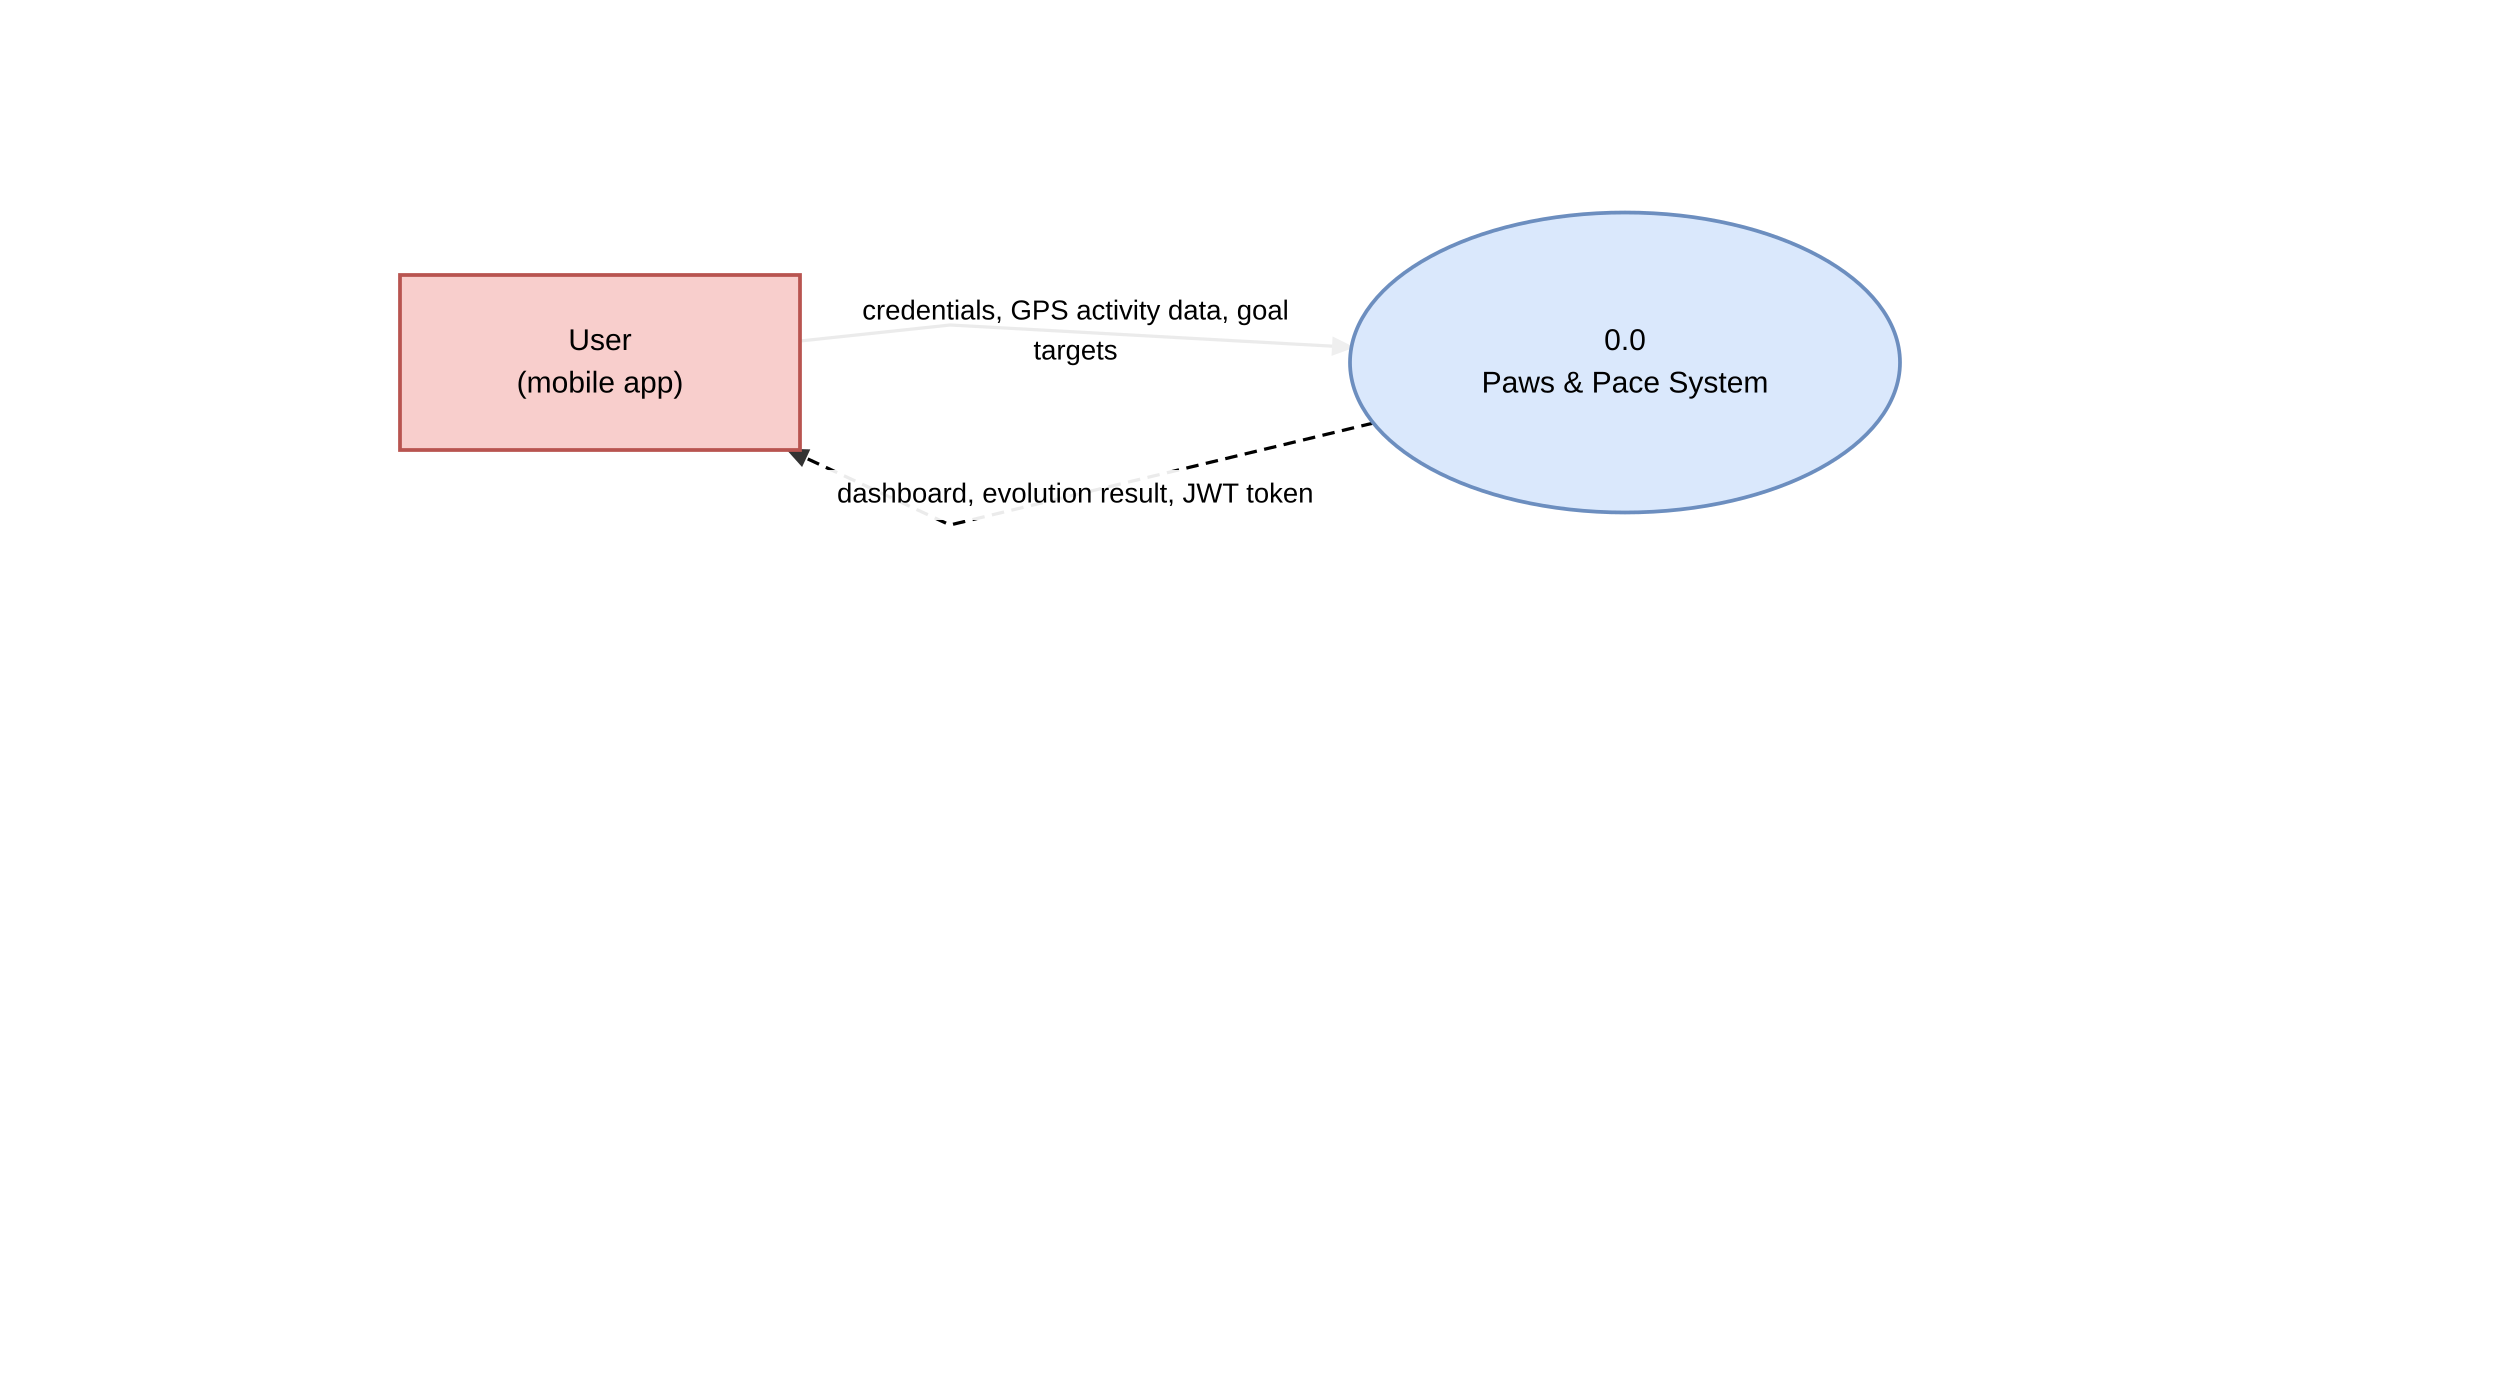
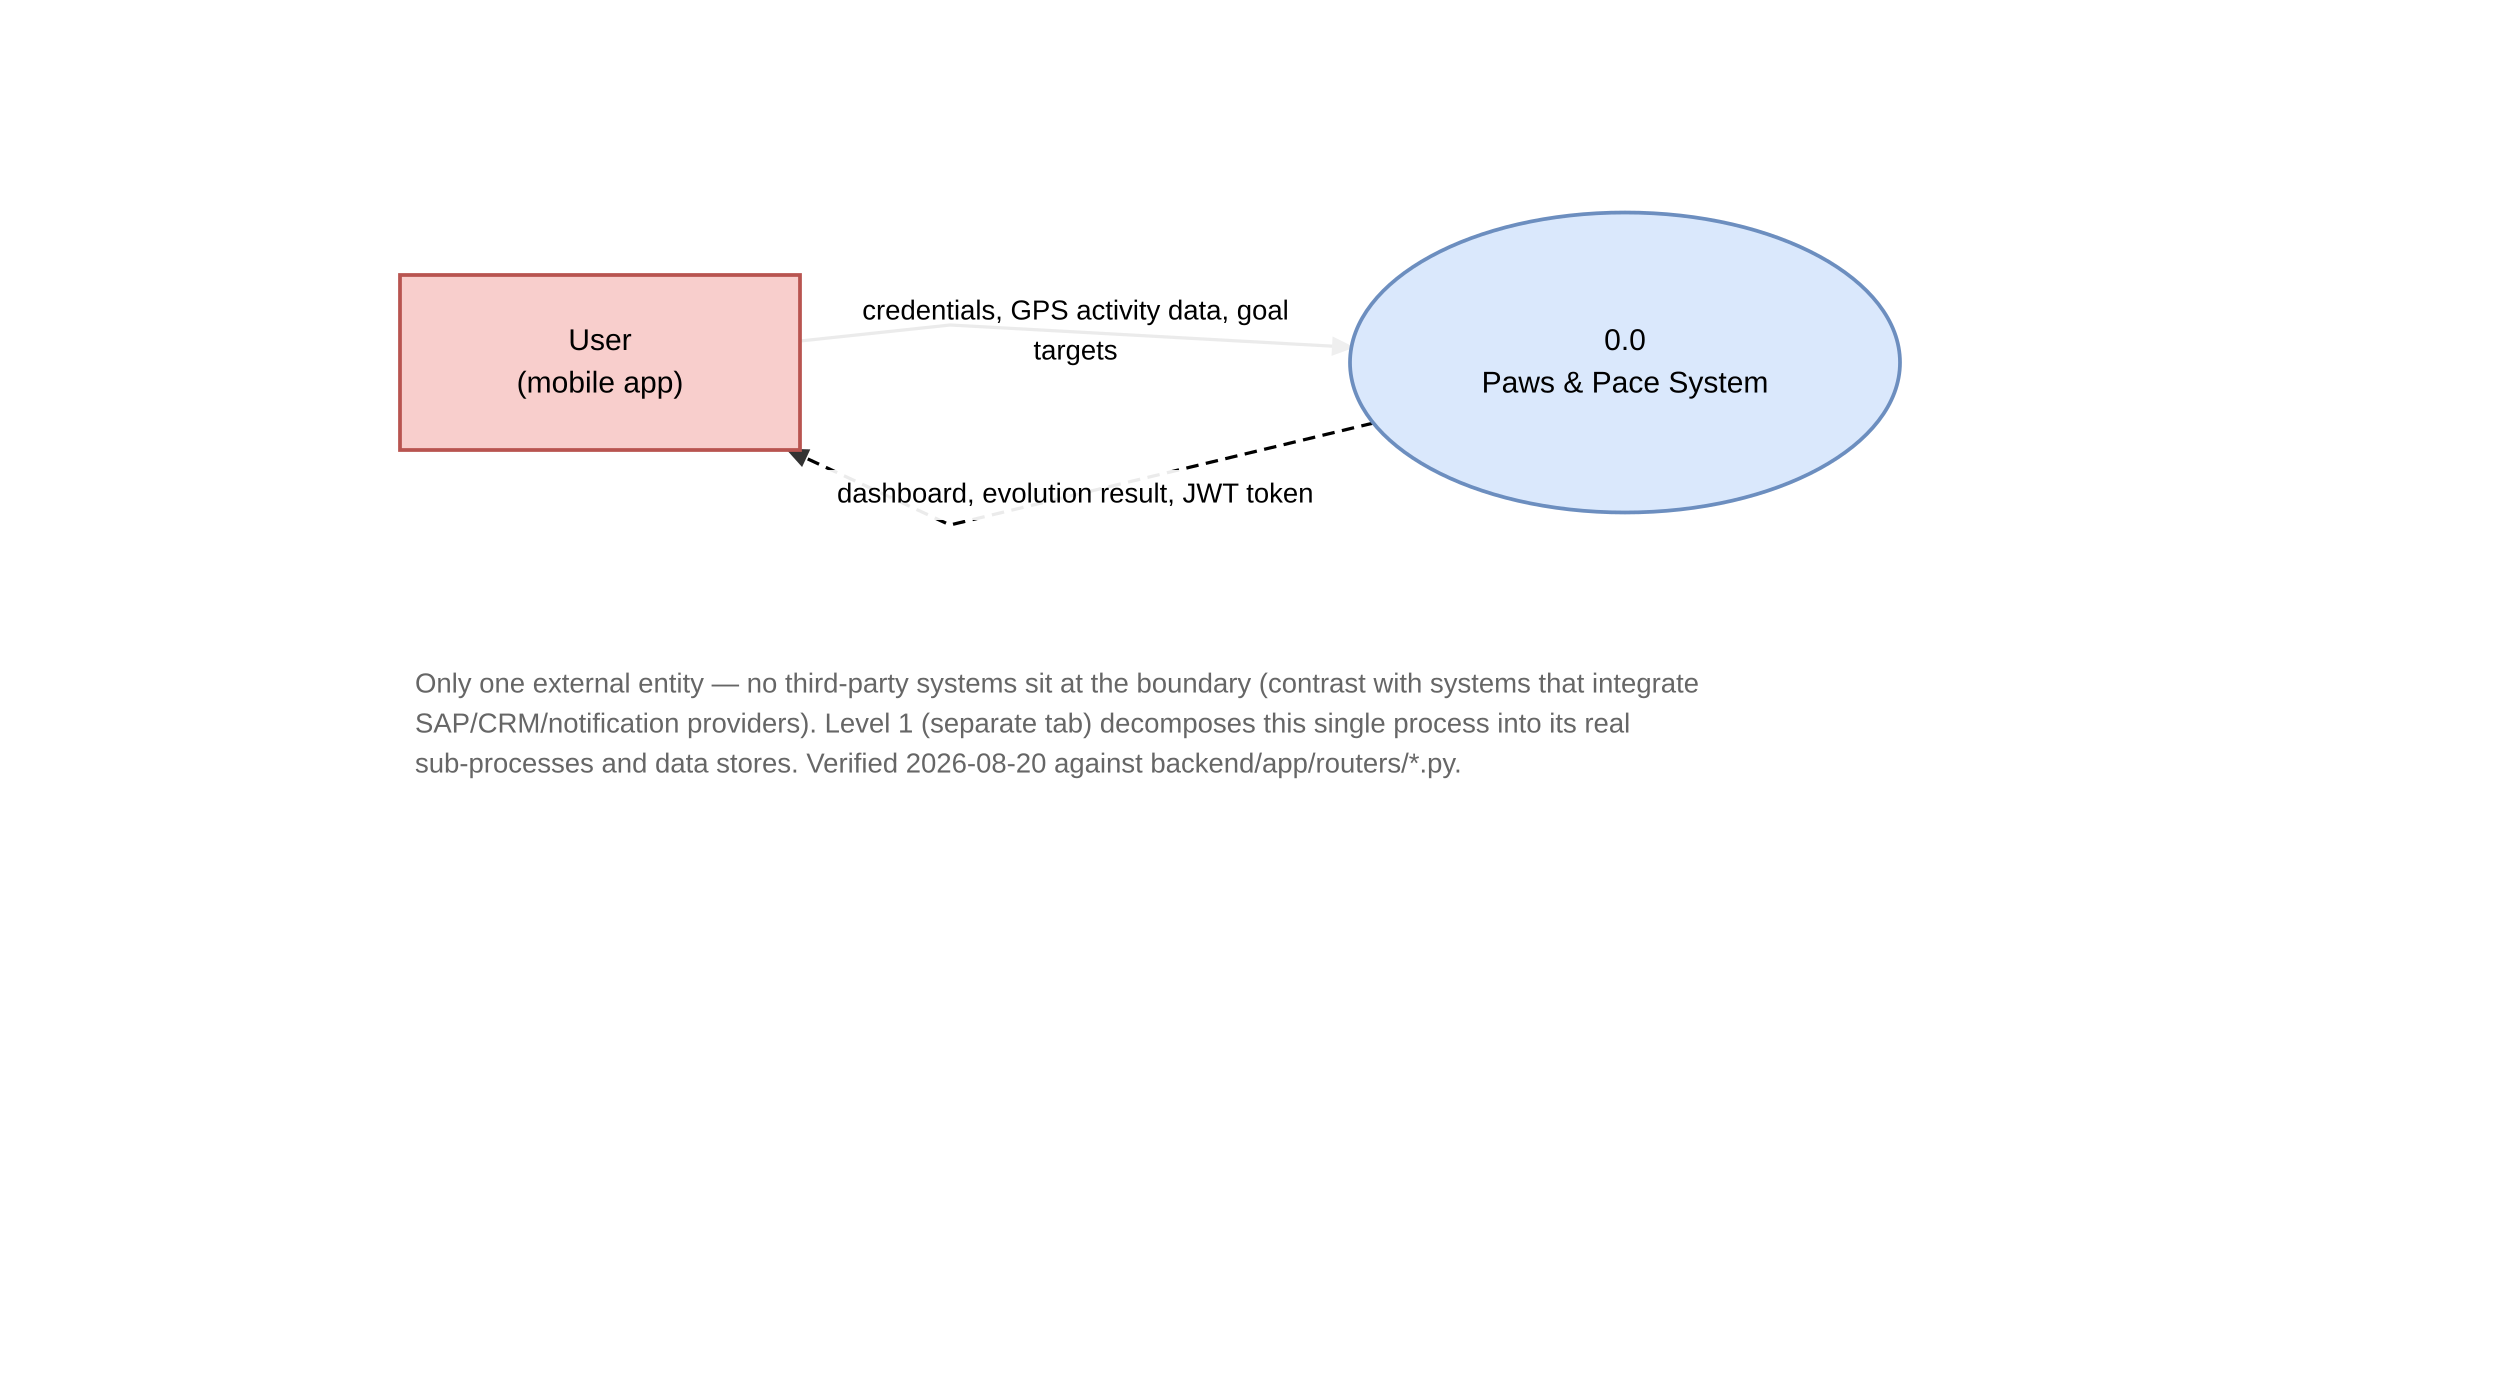
<svg xmlns="http://www.w3.org/2000/svg" viewBox="0 0 1000 550" width="1000" height="550" font-family="Helvetica Neue,Arial,sans-serif">
  <defs>
    <marker id="arrow" markerWidth="8" markerHeight="8" refX="6" refY="3" orient="auto" markerUnits="strokeWidth">
      <path d="M0,0 L0,6 L7,3 z" fill="#333333" />
    </marker>
  </defs>
  <rect x="0" y="0" width="1000" height="550" fill="#ffffff" />
  <g transform="translate(100,50)">
    <path d="M 220.0 86.4 L 280.0 80.0 L 440.6 88.9" fill="none" stroke="#000000" stroke-width="1.3" marker-end="url(#arrow)" />
    <rect x="214.3" y="64.8" width="231.8" height="36.0" fill="#ffffff" opacity="0.92" />
    <text x="330.2" y="77.8" text-anchor="middle" font-size="11" fill="#000000" style="font-family:'Helvetica Neue',Arial,sans-serif">credentials, GPS activity data, goal</text>
    <text x="330.2" y="93.8" text-anchor="middle" font-size="11" fill="#000000" style="font-family:'Helvetica Neue',Arial,sans-serif">targets</text>
    <path d="M 449.4 119.2 L 280.0 160.0 L 215.4 130.0" fill="none" stroke="#000000" stroke-width="1.3" stroke-dasharray="5,3" marker-end="url(#arrow)" />
    <rect x="208.0" y="138.0" width="244.1" height="20.0" fill="#ffffff" opacity="0.92" />
    <text x="330.1" y="151.0" text-anchor="middle" font-size="11" fill="#000000" style="font-family:'Helvetica Neue',Arial,sans-serif">dashboard, evolution result, JWT token</text>
    <rect x="60.0" y="60.0" width="160.0" height="70.0" rx="0" ry="0" fill="#f8cecc" stroke="#b85450" stroke-width="1.5" />
    <text x="140.0" y="90.0" text-anchor="middle" font-size="12" font-weight="normal" fill="#000000" style="font-family:'Helvetica Neue',Arial,sans-serif">User</text>
    <text x="140.0" y="107.0" text-anchor="middle" font-size="12" font-weight="normal" fill="#000000" style="font-family:'Helvetica Neue',Arial,sans-serif">(mobile app)</text>
    <ellipse cx="550.0" cy="95.0" rx="110.0" ry="60.0" fill="#dae8fc" stroke="#6c8ebf" stroke-width="1.5" />
    <text x="550.0" y="90.0" text-anchor="middle" font-size="12" font-weight="normal" fill="#000000" style="font-family:'Helvetica Neue',Arial,sans-serif">0.0</text>
    <text x="550.0" y="107.0" text-anchor="middle" font-size="12" font-weight="normal" fill="#000000" style="font-family:'Helvetica Neue',Arial,sans-serif">Paws &amp; Pace System</text>
+     <text x="66.0" y="227.0" text-anchor="start" font-size="11" font-weight="normal" fill="#666666" style="font-family:'Helvetica Neue',Arial,sans-serif">Only one external entity — no third-party systems sit at the boundary (contrast with systems that integrate</text>
+     <text x="66.0" y="243.0" text-anchor="start" font-size="11" font-weight="normal" fill="#666666" style="font-family:'Helvetica Neue',Arial,sans-serif">SAP/CRM/notification providers). Level 1 (separate tab) decomposes this single process into its real</text>
+     <text x="66.0" y="259.0" text-anchor="start" font-size="11" font-weight="normal" fill="#666666" style="font-family:'Helvetica Neue',Arial,sans-serif">sub-processes and data stores. Verified 2026-08-20 against backend/app/routers/*.py.</text>
  </g>
</svg>
